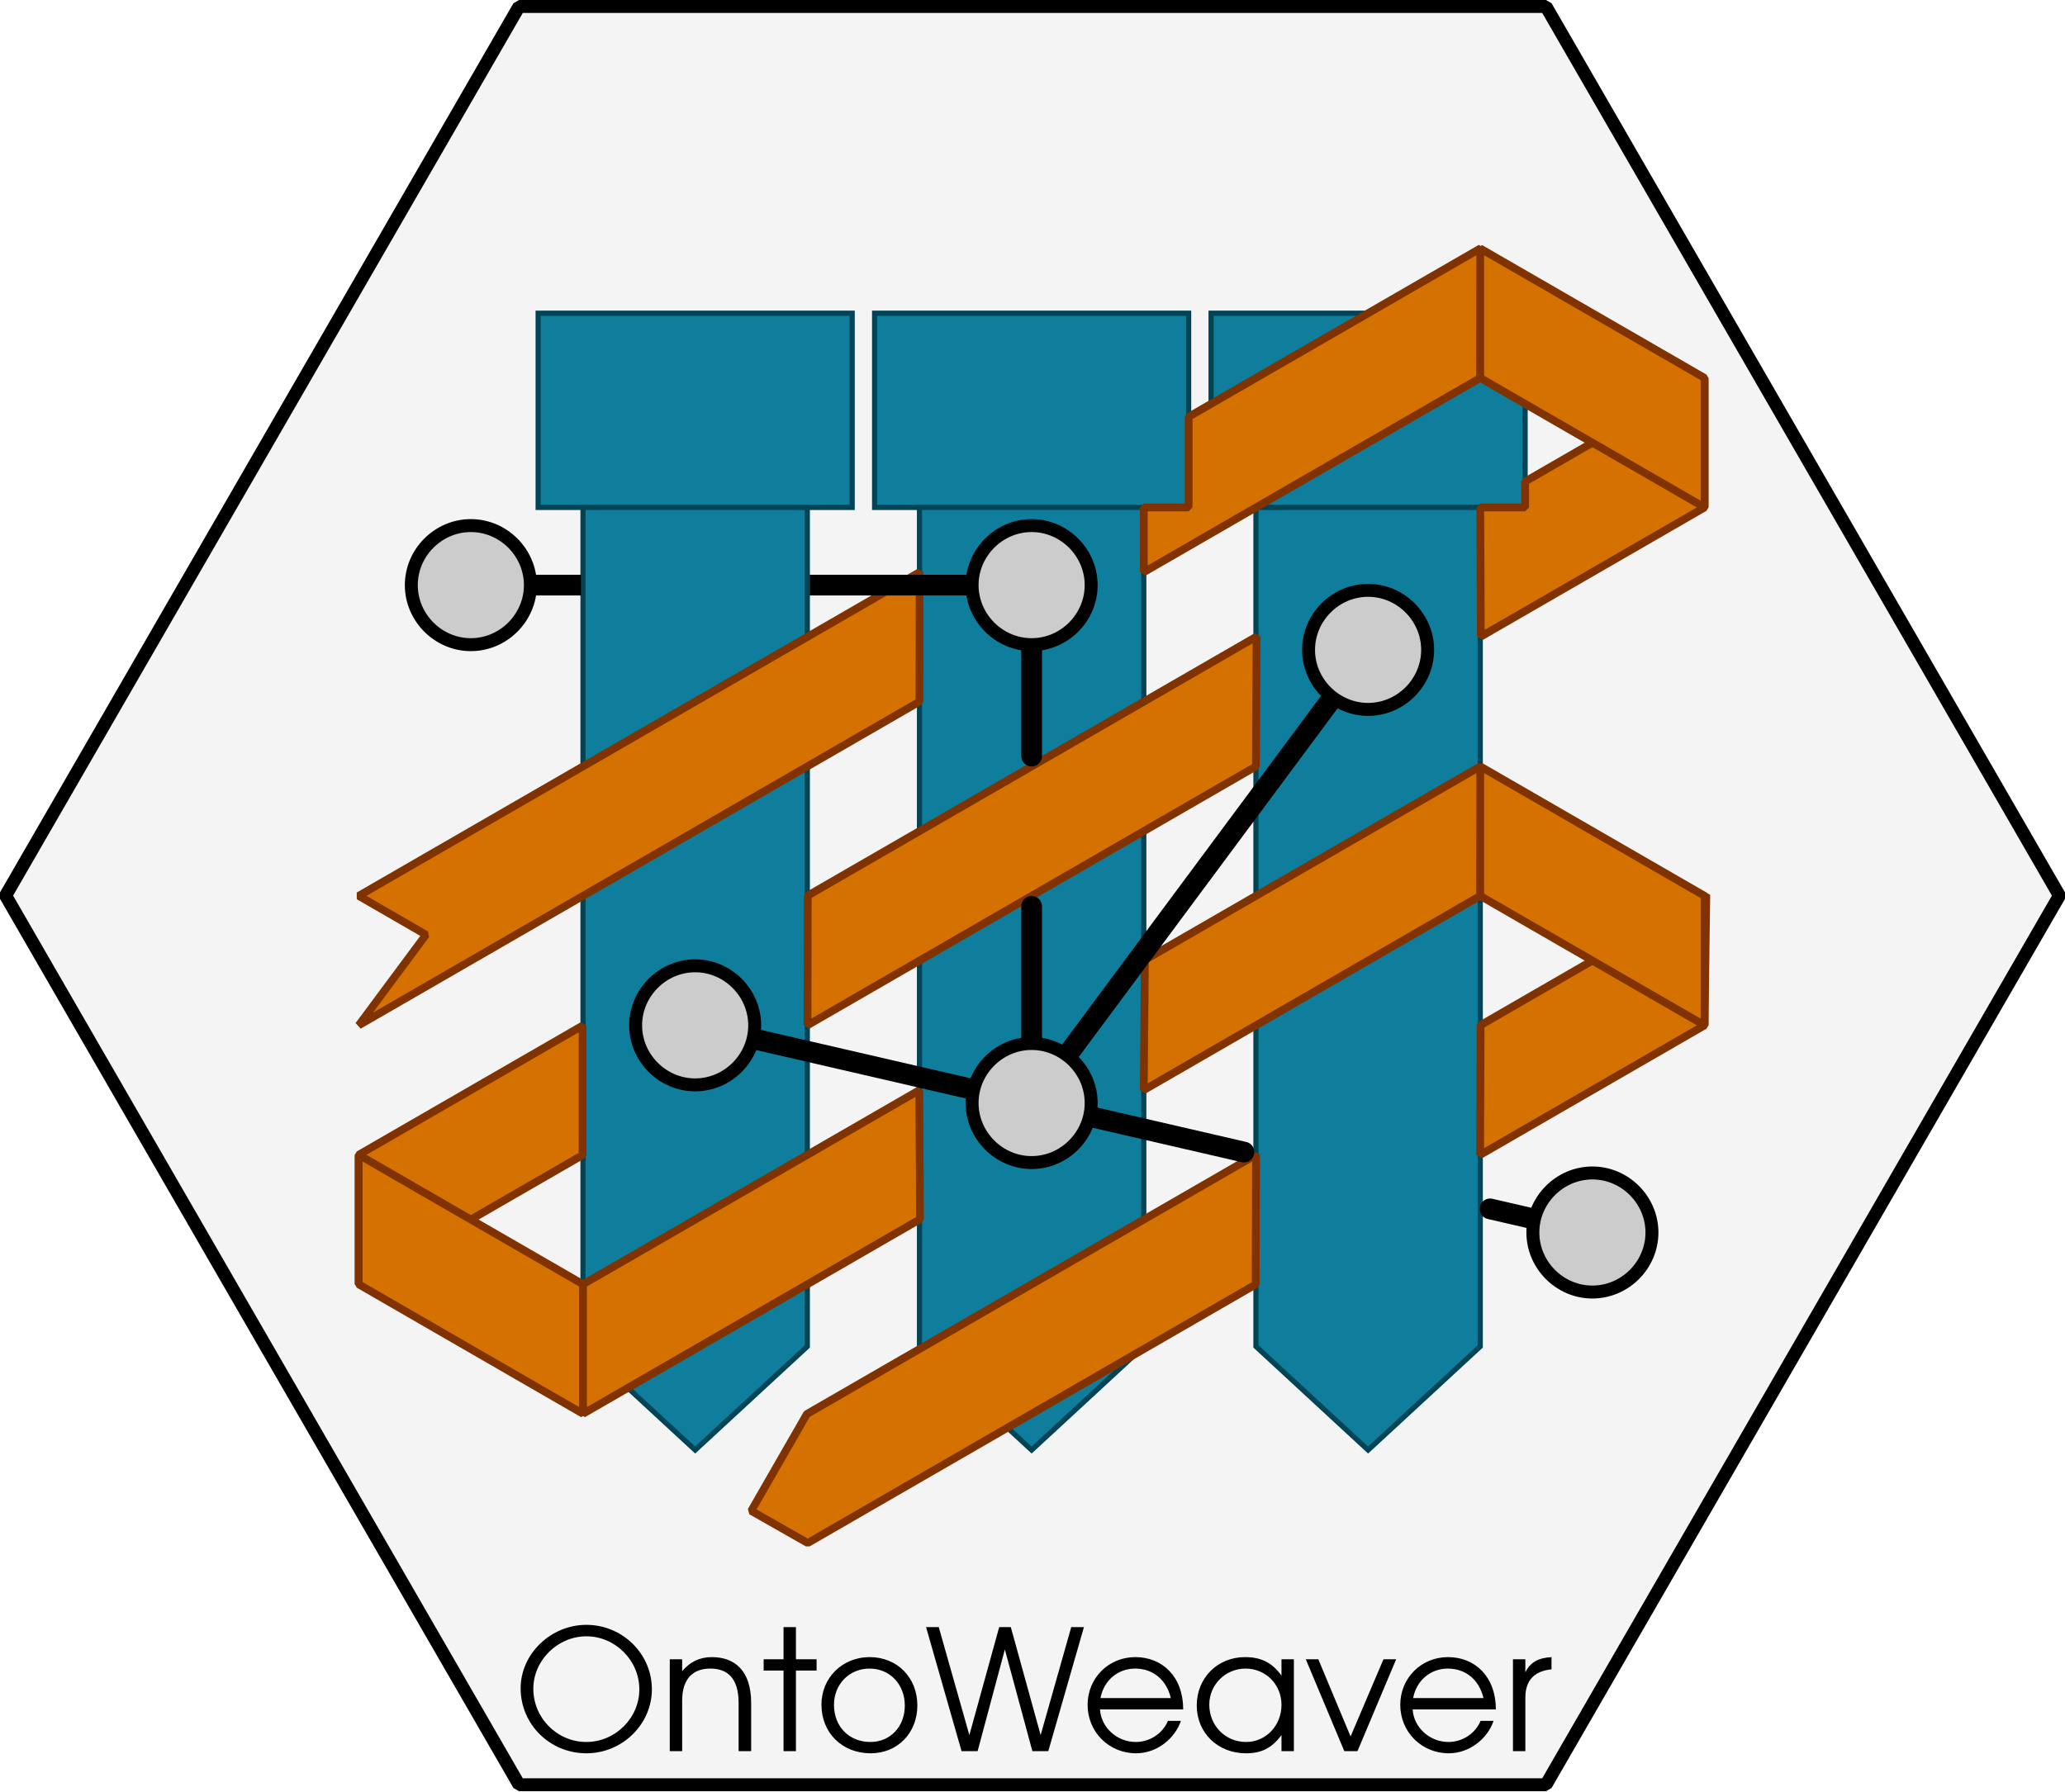
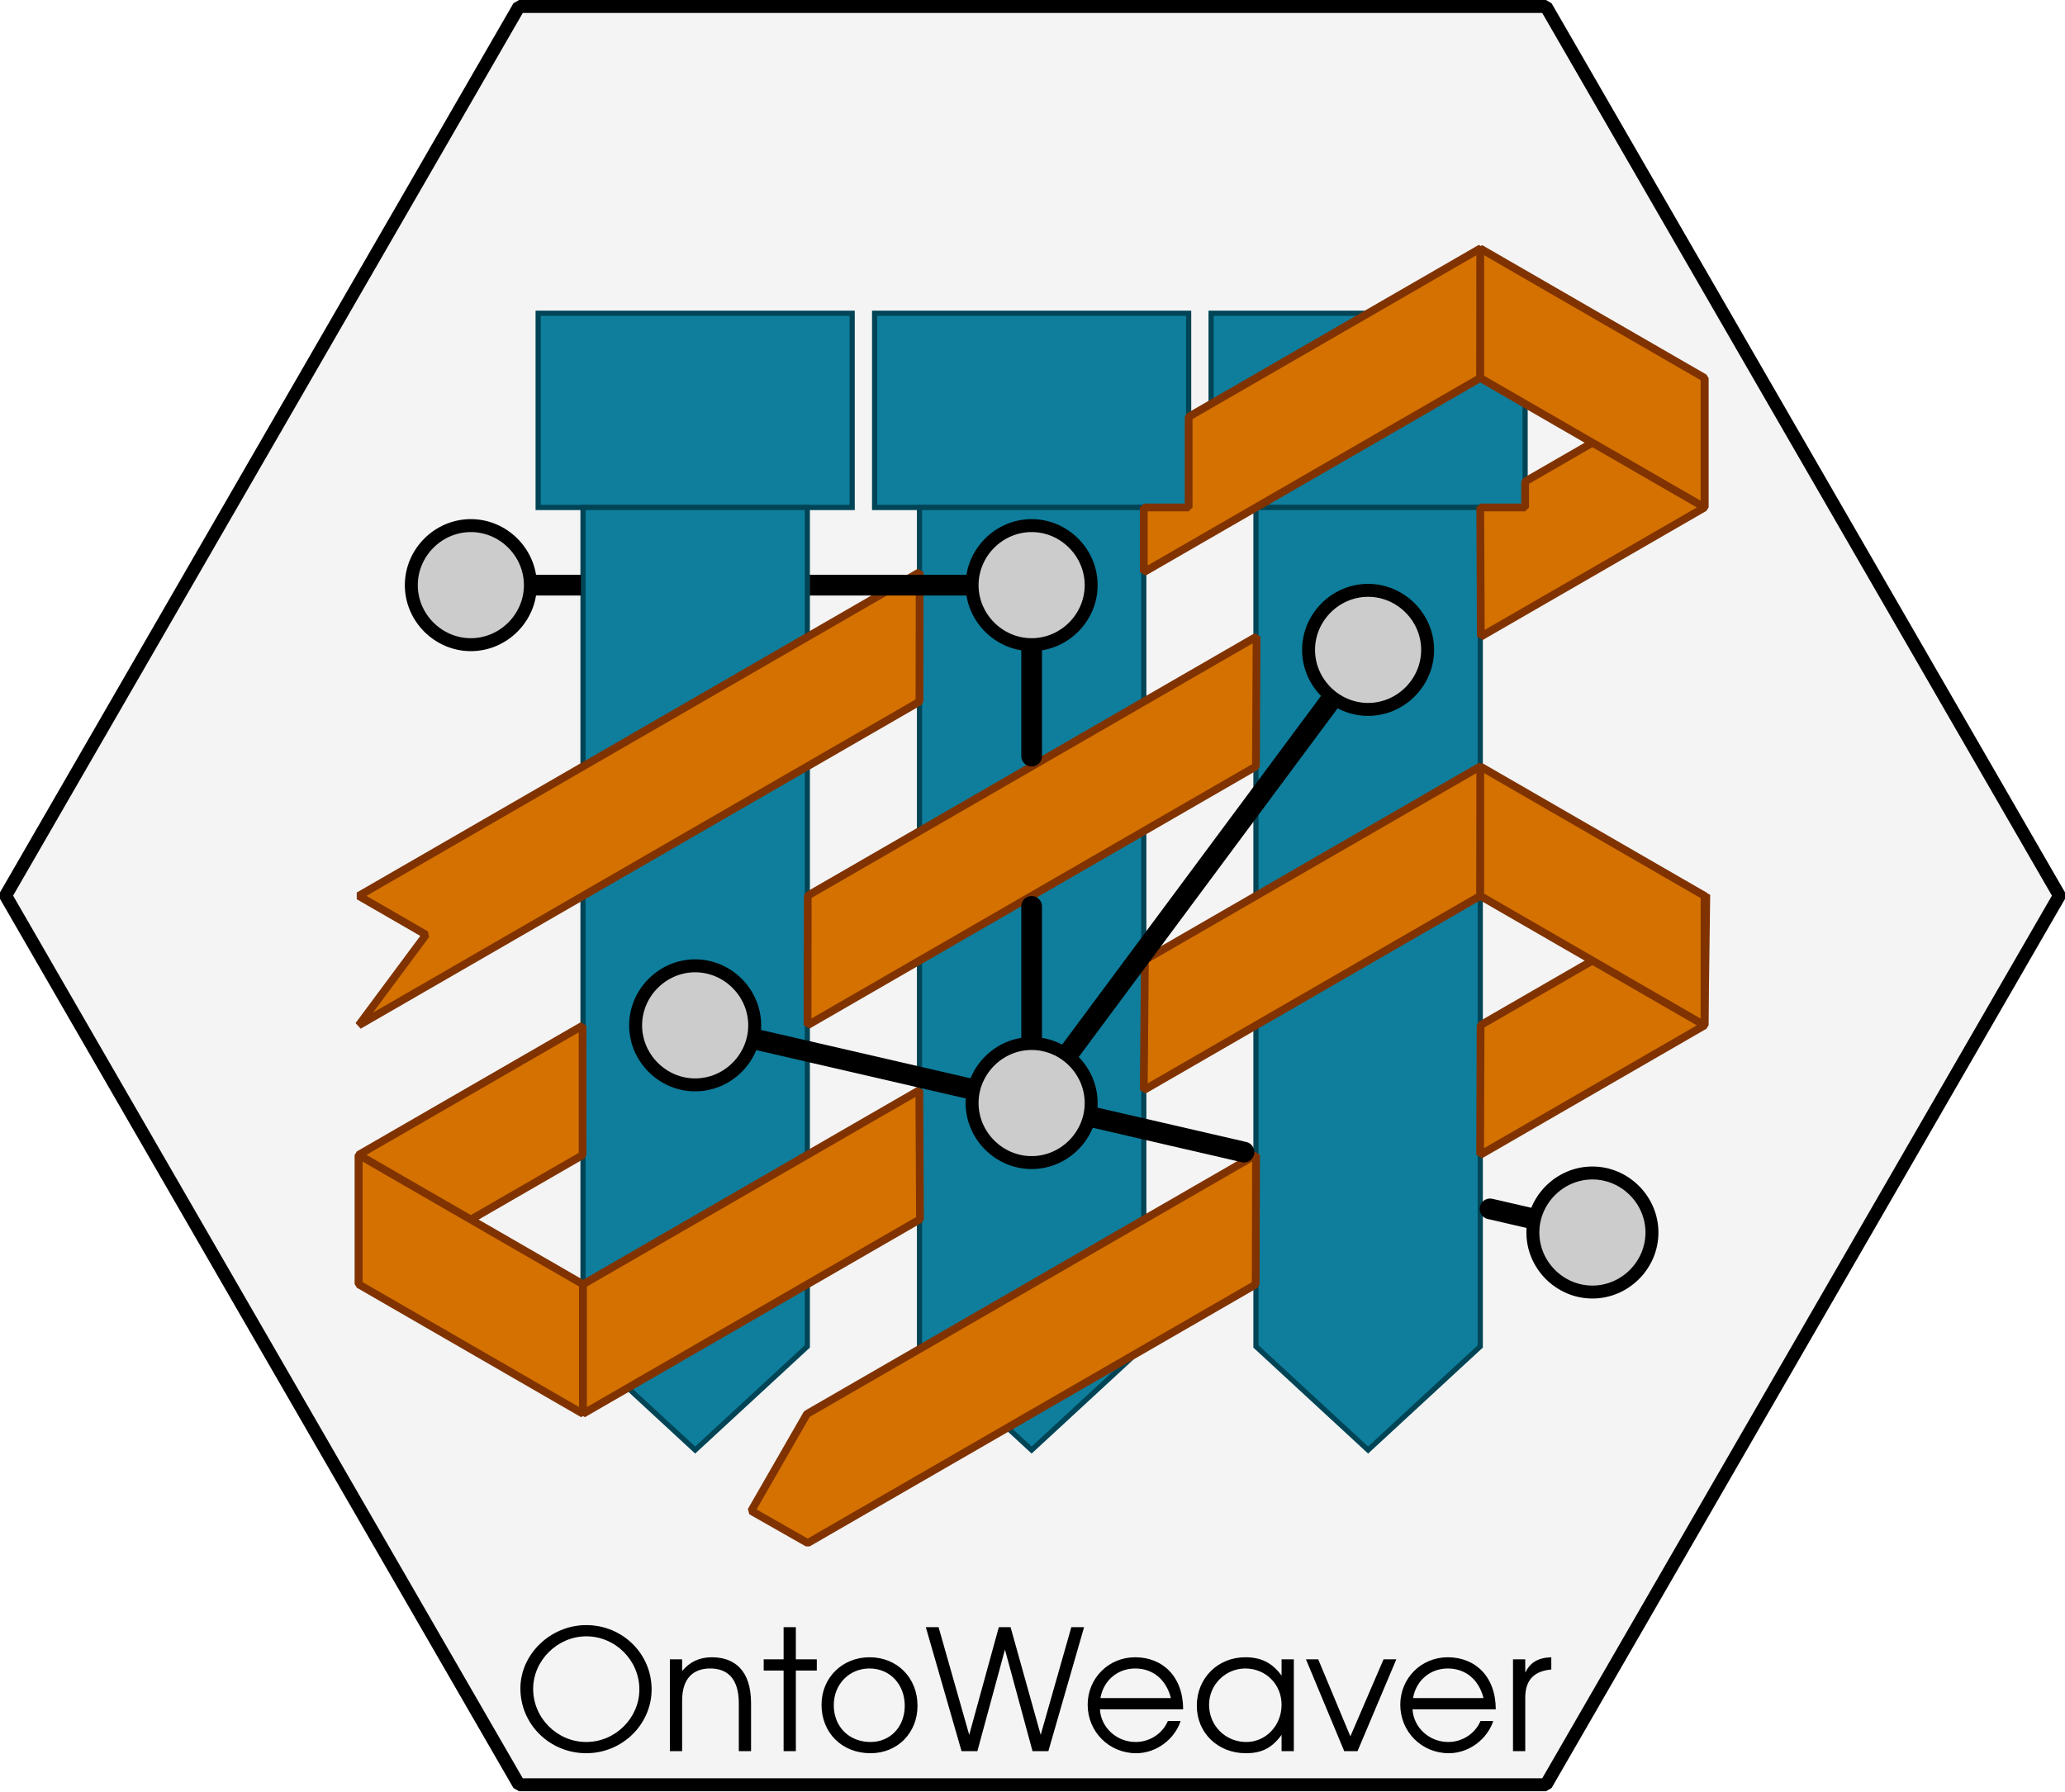
- <svg xmlns="http://www.w3.org/2000/svg" xmlns:xlink="http://www.w3.org/1999/xlink" width="797.262" height="691.729" viewBox="0 0 210.942 183.02" version="1.1" id="svg5" xml:space="preserve">
+ <svg xmlns="http://www.w3.org/2000/svg" xmlns:xlink="http://www.w3.org/1999/xlink" width="120" height="104.116" viewBox="0 0 31.75 27.547" version="1.1" id="svg5" xml:space="preserve">
  <defs id="defs2" />
-   <g id="layer1" transform="translate(34.18662,15.44238)">
-     <path style="fill:#f4f4f4;fill-opacity:1;stroke:black;stroke-width:0.524;stroke-linecap:butt;stroke-linejoin:bevel;stroke-dasharray:none;stroke-opacity:1" id="path11807" d="M 1.1134149e-6,41.553 L -35.986,20.777 L -35.986,-20.777 L -1.1134149e-6,-41.553 L 35.986,-20.777 L 35.986,20.777 Z" transform="matrix(0,-2.524538,2.524431,0,71.28453,76.06754)" />
-     <text xml:space="preserve" style="font-style:normal;font-variant:normal;font-weight:normal;font-stretch:normal;font-size:17.153px;line-height:1.15;font-family:'TeX Gyre Adventor';-inkscape-font-specification:'TeX Gyre Adventor, Normal';font-variant-ligatures:normal;font-variant-caps:normal;font-variant-numeric:normal;font-variant-east-asian:normal;opacity:1;fill:black;fill-opacity:1;stroke:none;stroke-width:1.323;stroke-linecap:butt;stroke-linejoin:bevel;stroke-dasharray:none;stroke-opacity:1" x="18.246" y="163.488" id="text12327" transform="scale(1.000039,0.9999613)">
-       <tspan id="tspan12325" style="font-style:normal;font-variant:normal;font-weight:normal;font-stretch:normal;font-size:17.153px;font-family:'TeX Gyre Adventor';-inkscape-font-specification:'TeX Gyre Adventor, Normal';font-variant-ligatures:normal;font-variant-caps:normal;font-variant-numeric:normal;font-variant-east-asian:normal;fill:black;fill-opacity:1;stroke:none;stroke-width:1.323" x="18.246" y="163.488">OntoWeaver</tspan>
-     </text>
-   </g>
-   <g id="layer2" transform="translate(34.18662,15.44238)" />
-   <g id="layer3" style="display:none" transform="translate(34.18662,15.44238)">
+   <g id="layer1" transform="translate(34.18662,15.32718)" />
+   <g id="layer2" transform="translate(34.18662,15.32718)" />
+   <g id="layer3" style="display:none" transform="translate(34.18662,15.32718)">
    <g id="g10302" style="stroke:#b3b3b3;stroke-width:1.323;stroke-dasharray:none">
      <path style="fill:none;fill-opacity:1;stroke:#b3b3b3;stroke-width:1.323;stroke-linecap:butt;stroke-linejoin:bevel;stroke-dasharray:none;stroke-opacity:1" d="M 19.907,95.911 L 88.648,109.141 V 56.224" id="path10082" />
      <path style="fill:none;fill-opacity:1;stroke:#b3b3b3;stroke-width:1.323;stroke-linecap:butt;stroke-linejoin:bevel;stroke-dasharray:none;stroke-opacity:1" d="M 88.648,109.141 L 54.278,155.443" id="path10192" />
      <path style="fill:none;fill-opacity:1;stroke:#b3b3b3;stroke-width:1.323;stroke-linecap:butt;stroke-linejoin:bevel;stroke-dasharray:none;stroke-opacity:1" d="M 88.648,109.141 L 123.019,168.672 L 157.389,122.37" id="path10194" />
      <path style="fill:none;fill-opacity:1;stroke:#b3b3b3;stroke-width:1.323;stroke-linecap:butt;stroke-linejoin:bevel;stroke-dasharray:none;stroke-opacity:1" d="M 157.389,69.453 L 123.019,89.297 L 157.389,122.37" id="path10200" />
      <path style="fill:none;fill-opacity:1;stroke:#b3b3b3;stroke-width:1.323;stroke-linecap:butt;stroke-linejoin:bevel;stroke-dasharray:none;stroke-opacity:1" d="M 157.389,122.37 L 191.704,130.202" id="path10202" />
    </g>
    <g id="g10365" style="fill:#797979;fill-opacity:1;stroke:#797979;stroke-width:1.323;stroke-dasharray:none;stroke-opacity:1">
      <circle style="fill:#797979;fill-opacity:1;stroke:#797979;stroke-width:1.323;stroke-linecap:butt;stroke-linejoin:bevel;stroke-dasharray:none;stroke-opacity:1" id="path10012" cx="88.648" cy="109.141" r="3.437" />
      <use x="0" y="0" xlink:href="#path10012" id="use10014" transform="translate(34.37038,-19.84375)" style="fill:#797979;fill-opacity:1;stroke:#797979;stroke-width:1.323;stroke-dasharray:none;stroke-opacity:1" />
      <use x="0" y="0" xlink:href="#path10012" id="use10016" transform="translate(-6.9393496e-7,-52.91666)" style="fill:#797979;fill-opacity:1;stroke:#797979;stroke-width:1.323;stroke-dasharray:none;stroke-opacity:1" />
      <use x="0" y="0" xlink:href="#path10012" id="use10018" transform="translate(-68.74076,-13.22916)" style="fill:#797979;fill-opacity:1;stroke:#797979;stroke-width:1.323;stroke-dasharray:none;stroke-opacity:1" />
      <use x="0" y="0" xlink:href="#path10012" id="use10020" transform="translate(-34.37038,46.30208)" style="fill:#797979;fill-opacity:1;stroke:#797979;stroke-width:1.323;stroke-dasharray:none;stroke-opacity:1" />
      <use x="0" y="0" xlink:href="#path10012" id="use10022" transform="translate(34.37038,59.53125)" style="fill:#797979;fill-opacity:1;stroke:#797979;stroke-width:1.323;stroke-dasharray:none;stroke-opacity:1" />
      <use x="0" y="0" xlink:href="#path10012" id="use10024" transform="translate(68.74076,13.22917)" style="fill:#797979;fill-opacity:1;stroke:#797979;stroke-width:1.323;stroke-dasharray:none;stroke-opacity:1" />
      <use x="0" y="0" xlink:href="#path10012" id="use10026" transform="translate(103.0559,21.06176)" style="fill:#797979;fill-opacity:1;stroke:#797979;stroke-width:1.323;stroke-dasharray:none;stroke-opacity:1" />
      <use x="0" y="0" xlink:href="#path10012" id="use10198" transform="translate(68.74076,-39.6875)" style="fill:#797979;fill-opacity:1;stroke:#797979;stroke-width:1.323;stroke-dasharray:none;stroke-opacity:1" />
    </g>
  </g>
-   <g id="layer4" transform="translate(34.18662,15.44238)" />
-   <g id="g1191" transform="matrix(1,0,0,1.002332,33.91911,5.129605)" style="fill:#0e7e9c;fill-opacity:1;stroke:#045;stroke-width:0.529;stroke-dasharray:none;stroke-opacity:1">
-     <g id="g387" style="fill:#0e7e9c;fill-opacity:1;stroke:#045;stroke-width:0.529;stroke-dasharray:none;stroke-opacity:1">
-       <rect style="opacity:1;fill:#0e7e9c;fill-opacity:1;stroke:#045;stroke-width:0.529;stroke-linecap:round;stroke-dasharray:none;stroke-opacity:1" id="rect265" width="32.079" height="19.798" x="89.794" y="26.812" />
-       <path id="rect321" style="stroke-linecap:round;fill:#0e7e9c;stroke:#045;fill-opacity:1" d="M 94.377,46.61 H 117.29 V 132.135 L 105.833,142.694 L 94.377,132.135 Z" />
+   <g id="layer4" transform="translate(34.18662,15.32718)" />
+   <g id="g742" transform="matrix(0.5024203,0,0,0.5024203,-0.2015799,-0.2327751)">
+     <path style="fill:#f4f4f4;fill-opacity:1;stroke:black;stroke-width:0.524;stroke-linecap:butt;stroke-linejoin:bevel;stroke-dasharray:none;stroke-opacity:1" id="path11807" d="M 1.1134149e-6,41.553 L -35.986,20.777 L -35.986,-20.777 L -1.1134149e-6,-41.553 L 35.986,-20.777 L 35.986,20.777 Z" transform="matrix(0,-0.7563043,0.7562723,0,31.99839,27.87796)" />
+     <text xml:space="preserve" style="font-style:normal;font-variant:normal;font-weight:normal;font-stretch:normal;font-size:5.139px;line-height:1.15;font-family:'TeX Gyre Adventor';-inkscape-font-specification:'TeX Gyre Adventor, Normal';font-variant-ligatures:normal;font-variant-caps:normal;font-variant-numeric:normal;font-variant-east-asian:normal;opacity:1;fill:black;fill-opacity:1;stroke:none;stroke-width:0.396;stroke-linecap:butt;stroke-linejoin:bevel;stroke-dasharray:none;stroke-opacity:1" x="-18.077" y="38.625" id="text12327" transform="matrix(1.000039,0,0,0.9999613,34.18662,15.44238)">
+       <tspan id="tspan12325" style="font-style:normal;font-variant:normal;font-weight:normal;font-stretch:normal;font-size:5.139px;font-family:'TeX Gyre Adventor';-inkscape-font-specification:'TeX Gyre Adventor, Normal';font-variant-ligatures:normal;font-variant-caps:normal;font-variant-numeric:normal;font-variant-east-asian:normal;fill:black;fill-opacity:1;stroke:none;stroke-width:0.396" x="-18.077" y="38.625">OntoWeaver</tspan>
+     </text>
+     <g id="g1191" transform="matrix(0.2995812,0,0,0.3002797,10.56275,2.00004)" style="fill:#0e7e9c;fill-opacity:1;stroke:#045;stroke-width:0.529;stroke-dasharray:none;stroke-opacity:1">
+       <g id="g387" style="fill:#0e7e9c;fill-opacity:1;stroke:#045;stroke-width:0.529;stroke-dasharray:none;stroke-opacity:1">
+         <rect style="opacity:1;fill:#0e7e9c;fill-opacity:1;stroke:#045;stroke-width:0.529;stroke-linecap:round;stroke-dasharray:none;stroke-opacity:1" id="rect265" width="32.079" height="19.798" x="89.794" y="26.812" />
+         <path id="rect321" style="fill:#0e7e9c;fill-opacity:1;stroke:#045;stroke-linecap:round" d="M 94.377,46.61 H 117.29 V 132.135 L 105.833,142.694 L 94.377,132.135 Z" />
+       </g>
+       <use x="0" y="0" xlink:href="#g387" id="use389" transform="translate(-68.74077)" style="fill:#0e7e9c;fill-opacity:1;stroke:#045;stroke-width:0.529;stroke-dasharray:none;stroke-opacity:1" />
+       <use x="0" y="0" xlink:href="#g387" id="use391" transform="translate(-34.37039)" style="fill:#0e7e9c;fill-opacity:1;stroke:#045;stroke-width:0.529;stroke-dasharray:none;stroke-opacity:1" />
    </g>
-     <use x="0" y="0" xlink:href="#g387" id="use389" transform="translate(-68.74077)" style="fill:#0e7e9c;fill-opacity:1;stroke:#045;stroke-width:0.529;stroke-dasharray:none;stroke-opacity:1" />
-     <use x="0" y="0" xlink:href="#g387" id="use391" transform="translate(-34.37039)" style="fill:#0e7e9c;fill-opacity:1;stroke:#045;stroke-width:0.529;stroke-dasharray:none;stroke-opacity:1" />
-   </g>
-   <g id="g2753" style="fill:#d47100;fill-opacity:1;stroke:#803300;stroke-width:0.794;stroke-linejoin:bevel;stroke-dasharray:none;stroke-opacity:1" transform="translate(33.91913,6.33345)">
-     <path style="fill:#d47100;fill-opacity:1;stroke:#803300;stroke-width:0.794;stroke-linecap:butt;stroke-linejoin:bevel;stroke-dasharray:none;stroke-opacity:1" d="M 60.026,52.118 L 2.722,85.202 L 9.596,89.171 L 2.722,98.431 L 60.006,65.358 Z" id="path1195" />
-     <path id="path1033" style="fill:#d47100;fill-opacity:1;stroke:#803300;stroke-width:0.794;stroke-linecap:round;stroke-linejoin:bevel;stroke-dasharray:none;stroke-opacity:1" d="M 117.339,19.028 L 87.502,36.254 V 45.515 H 82.92 V 52.129 L 117.29,32.285 Z" />
-     <path style="fill:#d47100;fill-opacity:1;stroke:#803300;stroke-width:0.794;stroke-linecap:round;stroke-linejoin:bevel;stroke-dasharray:none;stroke-opacity:1" d="M 94.377,71.973 L 48.571,98.419 L 48.592,85.178 L 94.442,58.706 Z M 25.59,111.687 L 2.722,124.89 V 111.66 L 25.592,98.457 Z M 117.29,45.515 H 121.873 V 42.869 L 140.204,32.285 V 45.515 L 117.347,58.711 Z" id="path1135" />
-     <path style="fill:#d47100;fill-opacity:1;stroke:#803300;stroke-width:0.794;stroke-linecap:round;stroke-linejoin:bevel;stroke-dasharray:none;stroke-opacity:1" d="M 2.722,111.66 L 25.636,124.89 V 138.119 L 2.722,124.89 Z" id="path1139" />
-     <path style="fill:#d47100;fill-opacity:1;stroke:#803300;stroke-width:0.794;stroke-linecap:round;stroke-linejoin:bevel;stroke-dasharray:none;stroke-opacity:1" d="M 60.059,118.244 L 25.636,138.119 V 124.89 L 59.99,105.055 Z" id="path469" />
-     <path style="fill:#d47100;fill-opacity:1;stroke:#803300;stroke-width:0.794;stroke-linecap:round;stroke-linejoin:bevel;stroke-dasharray:none;stroke-opacity:1" d="M 117.29,85.202 L 82.916,105.048 L 83.033,91.751 L 117.362,71.932 Z" id="path467" />
-     <path style="fill:#d47100;fill-opacity:1;stroke:#803300;stroke-width:0.794;stroke-linecap:round;stroke-linejoin:bevel;stroke-dasharray:none;stroke-opacity:1" d="M 117.324,98.412 L 140.382,85.099 L 140.204,98.431 L 117.277,111.668 Z" id="path475" />
-     <path style="fill:#d47100;fill-opacity:1;stroke:#803300;stroke-width:0.794;stroke-linecap:round;stroke-linejoin:bevel;stroke-dasharray:none;stroke-opacity:1" d="M 48.507,138.143 L 94.389,111.653 L 94.35,124.905 L 48.591,151.324 L 42.821,148.041 Z" id="path473" />
-     <path style="fill:#d47100;fill-opacity:1;stroke:#803300;stroke-width:0.794;stroke-linecap:round;stroke-linejoin:bevel;stroke-dasharray:none;stroke-opacity:1" d="M 117.29,71.973 L 140.204,85.202 V 98.431 L 117.29,85.202 Z" id="path1143" />
-     <path style="fill:#d47100;fill-opacity:1;stroke:#803300;stroke-width:0.794;stroke-linecap:round;stroke-linejoin:bevel;stroke-dasharray:none;stroke-opacity:1" d="M 117.29,19.056 L 140.204,32.285 V 45.515 L 117.29,32.285 Z" id="path1137" />
-   </g>
-   <g id="g11602" style="stroke:black;stroke-width:2.117;stroke-dasharray:none;stroke-opacity:1" transform="translate(33.91912,5.546006)">
-     <path style="opacity:1;fill:none;fill-opacity:1;stroke:black;stroke-width:2.117;stroke-linecap:round;stroke-linejoin:bevel;stroke-dasharray:none;stroke-opacity:1" d="M 71.463,52.917 L 71.463,71.706 M 71.463,87.065 L 71.463,107.156 L 37.093,99.219" id="path11584" />
-     <path style="opacity:1;fill:none;fill-opacity:1;stroke:black;stroke-width:2.117;stroke-linecap:round;stroke-linejoin:bevel;stroke-dasharray:none;stroke-opacity:1" d="M 71.463,107.156 L 93.151,112.165 M 118.292,117.971 L 128.747,120.385" id="path11586" />
-     <path style="opacity:1;fill:none;fill-opacity:1;stroke:black;stroke-width:2.117;stroke-linecap:butt;stroke-linejoin:bevel;stroke-dasharray:none;stroke-opacity:1" d="M 71.463,107.156 L 105.833,60.854" id="path11592" />
-     <path id="path11594" style="opacity:1;fill:none;fill-opacity:1;stroke:black;stroke-width:2.117;stroke-linecap:butt;stroke-linejoin:bevel;stroke-dasharray:none;stroke-opacity:1" d="M 14.179,54.239 L 25.427,54.239 M 48.792,54.239 L 71.418,54.24" />
-   </g>
-   <g id="g11582" style="fill:#ccc;fill-opacity:1;stroke:black;stroke-opacity:1" transform="translate(33.91912,5.546006)">
-     <g id="path10012-3" style="fill:#ccc;fill-opacity:1;stroke:black;stroke-width:1.323;stroke-dasharray:none;stroke-opacity:1" transform="translate(-1.1980642e-5)">
-       <path style="color:black;solid-color:black;fill:#ccc;fill-opacity:1;stroke:black;stroke-width:1.323;stroke-linejoin:bevel;stroke-dasharray:none;stroke-opacity:1" d="M 74.9,54.24 A 3.437,3.437 0 0 1 71.463,57.677 A 3.437,3.437 0 0 1 68.026,54.24 A 3.437,3.437 0 0 1 71.463,50.803 A 3.437,3.437 0 0 1 74.9,54.24 Z" id="path11606" />
-       <path style="color:black;solid-color:black;fill:#ccc;fill-opacity:1;stroke:black;stroke-width:1.323;stroke-linejoin:bevel;stroke-dasharray:none;stroke-opacity:1" d="M 71.463,48.156 C 68.135,48.156 65.381,50.912 65.381,54.24 C 65.381,57.568 68.135,60.322 71.463,60.322 C 74.791,60.322 77.545,57.568 77.545,54.24 C 77.545,50.912 74.791,48.156 71.463,48.156 Z" id="path11608" />
+     <g id="g2753" style="fill:#d47100;fill-opacity:1;stroke:#803300;stroke-width:0.794;stroke-linejoin:bevel;stroke-dasharray:none;stroke-opacity:1" transform="matrix(0.2995812,0,0,0.2995812,10.56275,2.360689)">
+       <path style="fill:#d47100;fill-opacity:1;stroke:#803300;stroke-width:0.794;stroke-linecap:butt;stroke-linejoin:bevel;stroke-dasharray:none;stroke-opacity:1" d="M 60.026,52.118 L 2.722,85.202 L 9.596,89.171 L 2.722,98.431 L 60.006,65.358 Z" id="path1195" />
+       <path id="path1033" style="fill:#d47100;fill-opacity:1;stroke:#803300;stroke-width:0.794;stroke-linecap:round;stroke-linejoin:bevel;stroke-dasharray:none;stroke-opacity:1" d="M 117.339,19.028 L 87.502,36.254 V 45.515 H 82.92 V 52.129 L 117.29,32.285 Z" />
+       <path style="fill:#d47100;fill-opacity:1;stroke:#803300;stroke-width:0.794;stroke-linecap:round;stroke-linejoin:bevel;stroke-dasharray:none;stroke-opacity:1" d="M 94.377,71.973 L 48.571,98.419 L 48.592,85.178 L 94.442,58.706 Z M 25.59,111.687 L 2.722,124.89 V 111.66 L 25.592,98.457 Z M 117.29,45.515 H 121.873 V 42.869 L 140.204,32.285 V 45.515 L 117.347,58.711 Z" id="path1135" />
+       <path style="fill:#d47100;fill-opacity:1;stroke:#803300;stroke-width:0.794;stroke-linecap:round;stroke-linejoin:bevel;stroke-dasharray:none;stroke-opacity:1" d="M 2.722,111.66 L 25.636,124.89 V 138.119 L 2.722,124.89 Z" id="path1139" />
+       <path style="fill:#d47100;fill-opacity:1;stroke:#803300;stroke-width:0.794;stroke-linecap:round;stroke-linejoin:bevel;stroke-dasharray:none;stroke-opacity:1" d="M 60.059,118.244 L 25.636,138.119 V 124.89 L 59.99,105.055 Z" id="path469" />
+       <path style="fill:#d47100;fill-opacity:1;stroke:#803300;stroke-width:0.794;stroke-linecap:round;stroke-linejoin:bevel;stroke-dasharray:none;stroke-opacity:1" d="M 117.29,85.202 L 82.916,105.048 L 83.033,91.751 L 117.362,71.932 Z" id="path467" />
+       <path style="fill:#d47100;fill-opacity:1;stroke:#803300;stroke-width:0.794;stroke-linecap:round;stroke-linejoin:bevel;stroke-dasharray:none;stroke-opacity:1" d="M 117.324,98.412 L 140.382,85.099 L 140.204,98.431 L 117.277,111.668 Z" id="path475" />
+       <path style="fill:#d47100;fill-opacity:1;stroke:#803300;stroke-width:0.794;stroke-linecap:round;stroke-linejoin:bevel;stroke-dasharray:none;stroke-opacity:1" d="M 48.507,138.143 L 94.389,111.653 L 94.35,124.905 L 48.591,151.324 L 42.821,148.041 Z" id="path473" />
+       <path style="fill:#d47100;fill-opacity:1;stroke:#803300;stroke-width:0.794;stroke-linecap:round;stroke-linejoin:bevel;stroke-dasharray:none;stroke-opacity:1" d="M 117.29,71.973 L 140.204,85.202 V 98.431 L 117.29,85.202 Z" id="path1143" />
+       <path style="fill:#d47100;fill-opacity:1;stroke:#803300;stroke-width:0.794;stroke-linecap:round;stroke-linejoin:bevel;stroke-dasharray:none;stroke-opacity:1" d="M 117.29,19.056 L 140.204,32.285 V 45.515 L 117.29,32.285 Z" id="path1137" />
    </g>
-     <use x="0" y="0" xlink:href="#path10012-3" id="use11557" transform="translate(-34.37037,44.97917)" style="fill:#ccc;fill-opacity:1;stroke:black;stroke-opacity:1" />
-     <use x="0" y="0" xlink:href="#path10012-3" id="use11559" transform="translate(0,52.91666)" style="fill:#ccc;fill-opacity:1;stroke:black;stroke-opacity:1" />
-     <use x="0" y="0" xlink:href="#path10012-3" id="use11561" transform="translate(34.37038,6.614583)" style="fill:#ccc;fill-opacity:1;stroke:black;stroke-opacity:1" />
-     <use x="0" y="0" xlink:href="#path10012-3" id="use11563" transform="translate(57.28397,66.14583)" style="fill:#ccc;fill-opacity:1;stroke:black;stroke-opacity:1" />
-     <use x="0" y="0" xlink:href="#path10012-3" id="use11569" transform="translate(-57.28397)" style="fill:#ccc;fill-opacity:1;stroke:black;stroke-opacity:1" />
+     <g id="g11602" style="stroke:black;stroke-width:2.117;stroke-dasharray:none;stroke-opacity:1" transform="matrix(0.2995812,0,0,0.2995812,10.56275,2.124786)">
+       <path style="opacity:1;fill:none;fill-opacity:1;stroke:black;stroke-width:2.117;stroke-linecap:round;stroke-linejoin:bevel;stroke-dasharray:none;stroke-opacity:1" d="M 71.463,52.917 L 71.463,71.706 M 71.463,87.065 L 71.463,107.156 L 37.093,99.219" id="path11584" />
+       <path style="opacity:1;fill:none;fill-opacity:1;stroke:black;stroke-width:2.117;stroke-linecap:round;stroke-linejoin:bevel;stroke-dasharray:none;stroke-opacity:1" d="M 71.463,107.156 L 93.151,112.165 M 118.292,117.971 L 128.747,120.385" id="path11586" />
+       <path style="opacity:1;fill:none;fill-opacity:1;stroke:black;stroke-width:2.117;stroke-linecap:butt;stroke-linejoin:bevel;stroke-dasharray:none;stroke-opacity:1" d="M 71.463,107.156 L 105.833,60.854" id="path11592" />
+       <path id="path11594" style="opacity:1;fill:none;fill-opacity:1;stroke:black;stroke-width:2.117;stroke-linecap:butt;stroke-linejoin:bevel;stroke-dasharray:none;stroke-opacity:1" d="M 14.179,54.239 L 25.427,54.239 M 48.792,54.239 L 71.418,54.24" />
+     </g>
+     <g id="g11582" style="fill:#ccc;fill-opacity:1;stroke:black;stroke-opacity:1" transform="matrix(0.2995812,0,0,0.2995812,10.56275,2.124786)">
+       <g id="path10012-3" style="fill:#ccc;fill-opacity:1;stroke:black;stroke-width:1.323;stroke-dasharray:none;stroke-opacity:1" transform="translate(-1.1980642e-5)">
+         <path style="color:black;solid-color:black;fill:#ccc;fill-opacity:1;stroke:black;stroke-width:1.323;stroke-linejoin:bevel;stroke-dasharray:none;stroke-opacity:1" d="M 74.9,54.24 A 3.437,3.437 0 0 1 71.463,57.677 A 3.437,3.437 0 0 1 68.026,54.24 A 3.437,3.437 0 0 1 71.463,50.803 A 3.437,3.437 0 0 1 74.9,54.24 Z" id="path11606" />
+         <path style="color:black;solid-color:black;fill:#ccc;fill-opacity:1;stroke:black;stroke-width:1.323;stroke-linejoin:bevel;stroke-dasharray:none;stroke-opacity:1" d="M 71.463,48.156 C 68.135,48.156 65.381,50.912 65.381,54.24 C 65.381,57.568 68.135,60.322 71.463,60.322 C 74.791,60.322 77.545,57.568 77.545,54.24 C 77.545,50.912 74.791,48.156 71.463,48.156 Z" id="path11608" />
+       </g>
+       <use x="0" y="0" xlink:href="#path10012-3" id="use11557" transform="translate(-34.37037,44.97917)" style="fill:#ccc;fill-opacity:1;stroke:black;stroke-opacity:1" />
+       <use x="0" y="0" xlink:href="#path10012-3" id="use11559" transform="translate(0,52.91666)" style="fill:#ccc;fill-opacity:1;stroke:black;stroke-opacity:1" />
+       <use x="0" y="0" xlink:href="#path10012-3" id="use11561" transform="translate(34.37038,6.614583)" style="fill:#ccc;fill-opacity:1;stroke:black;stroke-opacity:1" />
+       <use x="0" y="0" xlink:href="#path10012-3" id="use11563" transform="translate(57.28397,66.14583)" style="fill:#ccc;fill-opacity:1;stroke:black;stroke-opacity:1" />
+       <use x="0" y="0" xlink:href="#path10012-3" id="use11569" transform="translate(-57.28397)" style="fill:#ccc;fill-opacity:1;stroke:black;stroke-opacity:1" />
+     </g>
  </g>
</svg>
